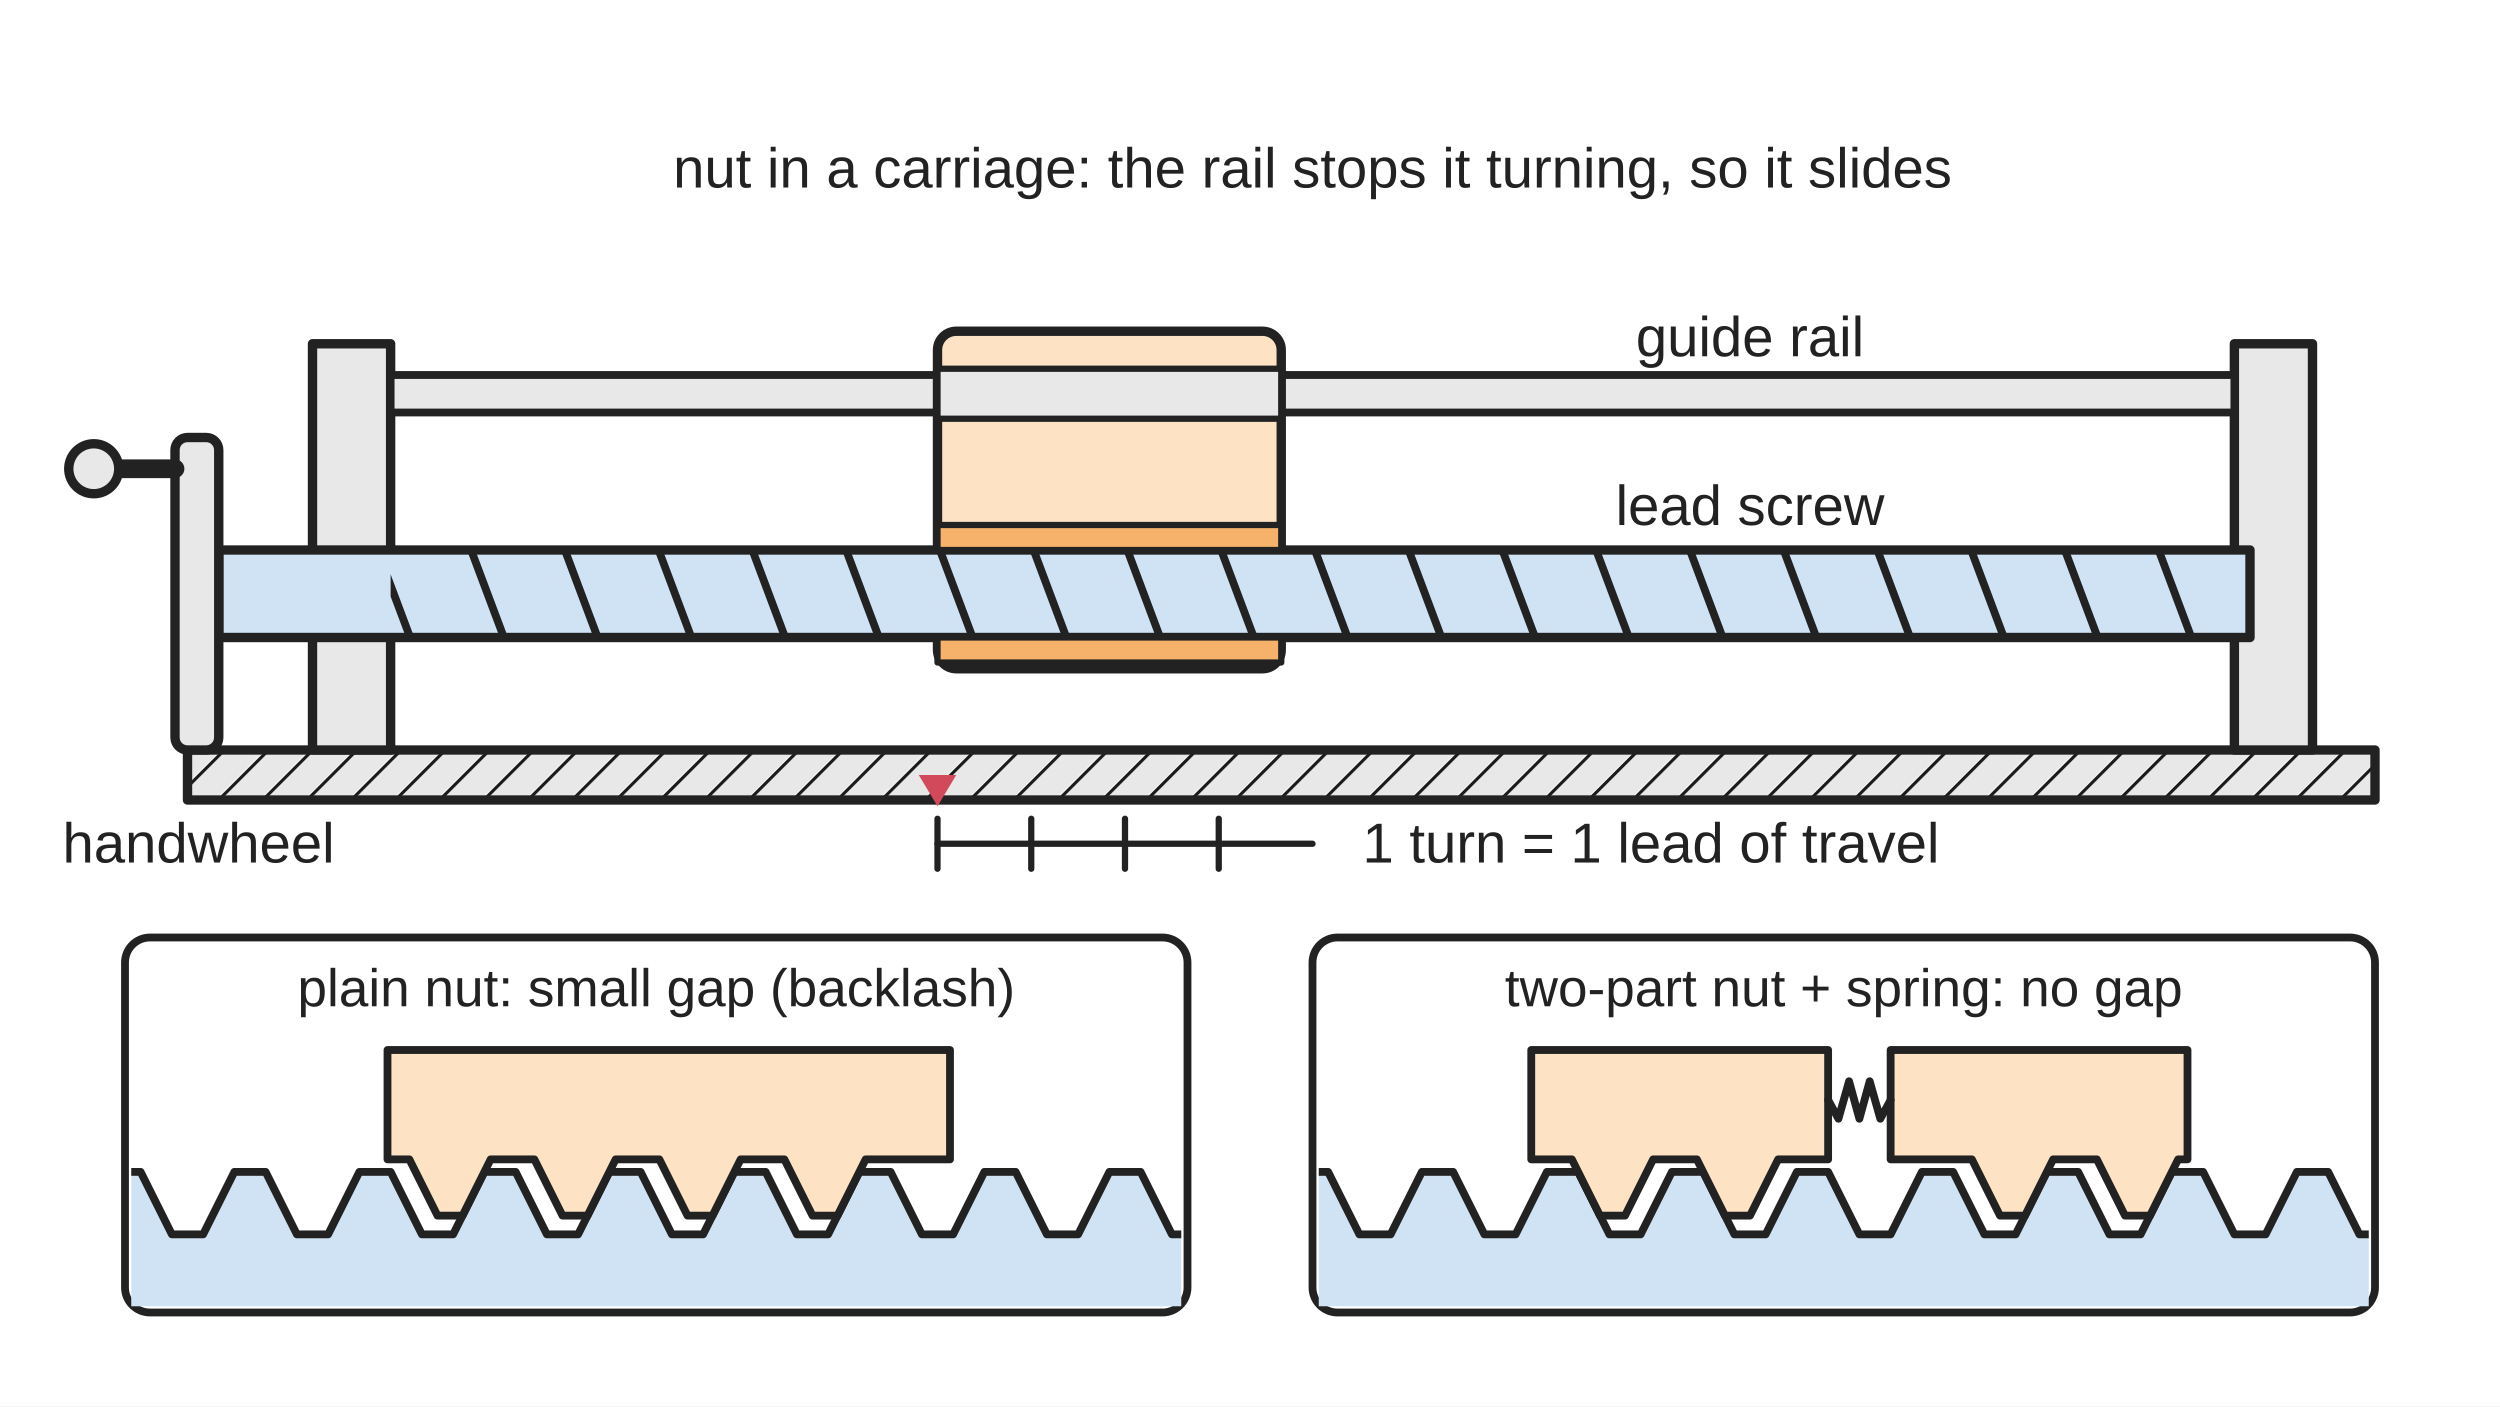
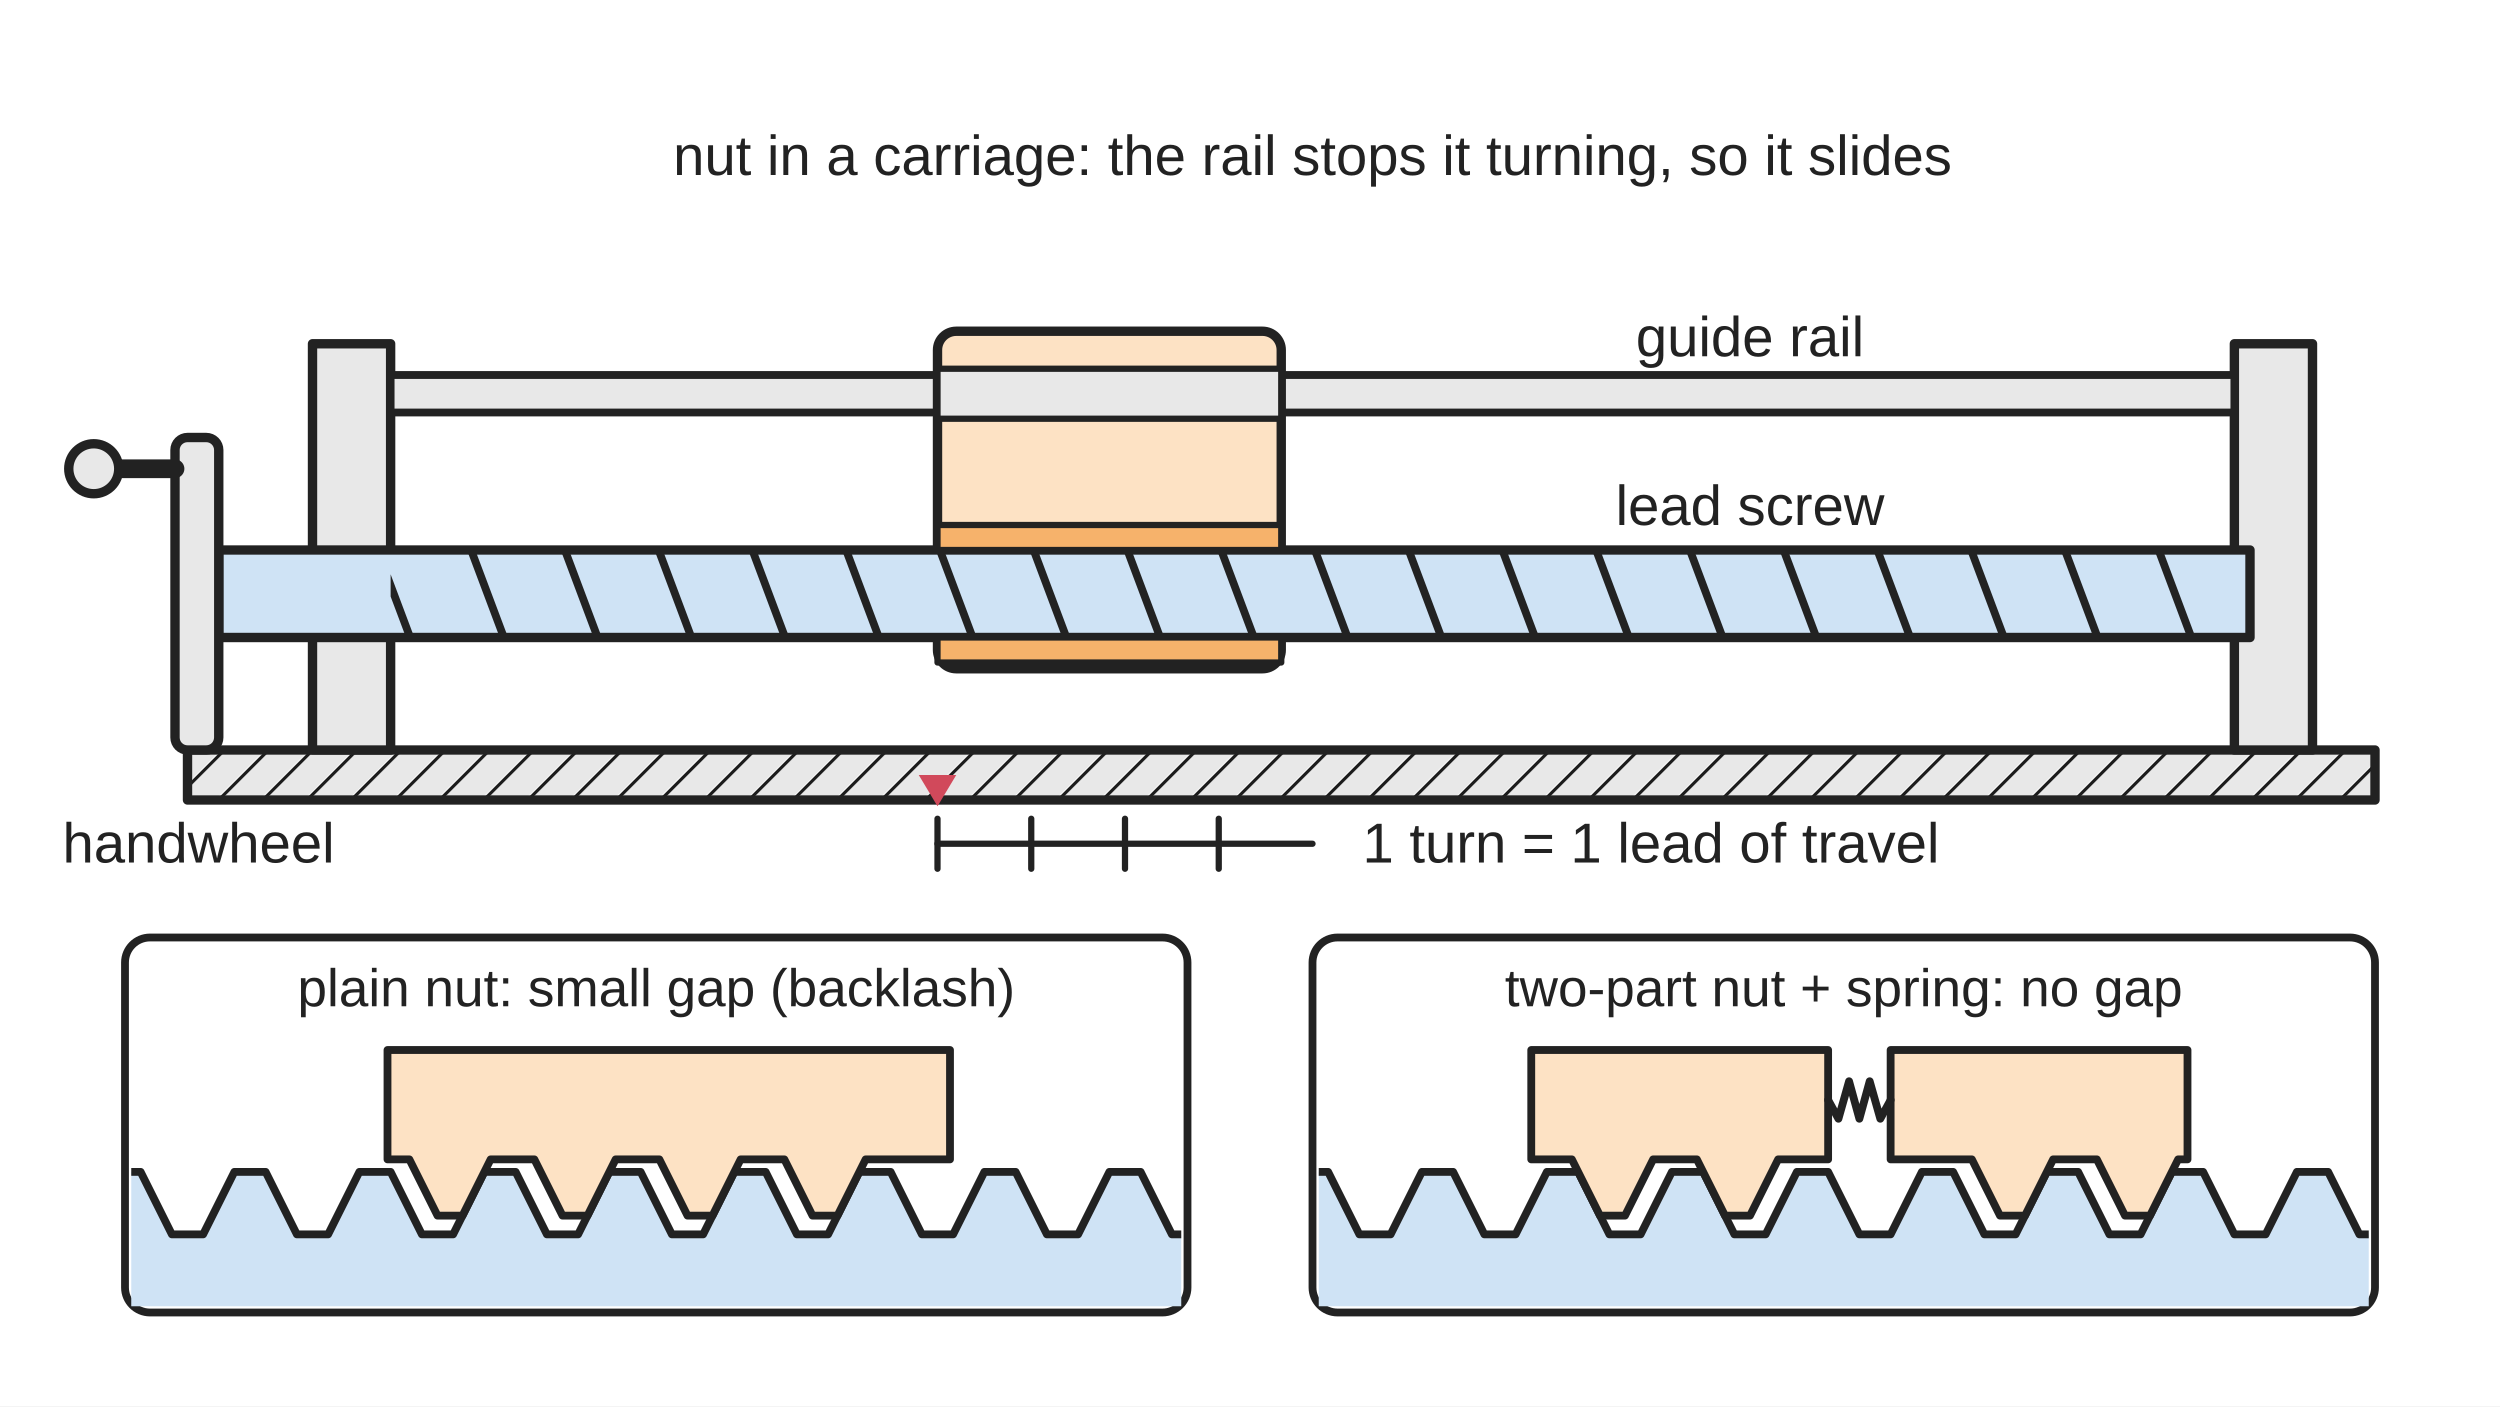
<svg xmlns="http://www.w3.org/2000/svg" viewBox="0 0 800 450" width="800" height="450" role="img">
  <rect width="800" height="450" fill="#ffffff" />
  <defs>
    <marker id="ah" viewBox="0 0 10 10" refX="8" refY="5" markerWidth="5" markerHeight="5" orient="auto-start-reverse">
      <path d="M0,0 L10,5 L0,10 z" fill="#d1495b" />
    </marker>
    <pattern id="hatch" width="10" height="10" patternUnits="userSpaceOnUse" patternTransform="rotate(45)">
      <rect width="10" height="10" fill="#e8e8e8" />
      <line x1="0" y1="0" x2="0" y2="10" stroke="#222" stroke-width="2" />
    </pattern>
    <clipPath id="sc">
      <rect x="125" y="176" width="590" height="28" />
    </clipPath>
    <clipPath id="p1">
      <rect x="42" y="302" width="336" height="116" />
    </clipPath>
    <clipPath id="p2">
      <rect x="422" y="302" width="336" height="116" />
    </clipPath>
  </defs>
  <g stroke-linejoin="round" stroke-linecap="round">
    <rect x="60" y="240" width="700" height="16" fill="url(#hatch)" stroke="#222" stroke-width="3" />
    <rect x="100" y="110" width="25" height="130" fill="#e8e8e8" stroke="#222" stroke-width="3" />
    <rect x="715" y="110" width="25" height="130" fill="#e8e8e8" stroke="#222" stroke-width="3" />
    <rect x="125" y="120" width="590" height="12" fill="#e8e8e8" stroke="#222" stroke-width="2.5" />
    <g>
      <animateTransform attributeName="transform" type="translate" values="0,0;0,0;0,0;0,0;0,0;1.1,0;3.8,0;8.1,0;13.7,0;20.4,0;28.1,0;36.4,0;45,0;53.6,0;61.9,0;69.6,0;76.3,0;81.9,0;86.2,0;88.9,0;90,0;90,0;90,0;90,0;90,0;89.5,0;87.8,0;85.2,0;81.5,0;77,0;71.7,0;65.8,0;59.3,0;52.5,0;45.6,0;38.6,0;31.7,0;25.2,0;19.2,0;13.8,0;9.1,0;5.3,0;2.5,0;0.7,0;0,0;0,0;0,0;0,0;0,0" keyTimes="0;0.021;0.042;0.062;0.083;0.104;0.125;0.146;0.167;0.188;0.208;0.229;0.25;0.271;0.292;0.312;0.333;0.354;0.375;0.396;0.417;0.438;0.458;0.479;0.5;0.521;0.542;0.562;0.583;0.604;0.625;0.646;0.667;0.688;0.708;0.729;0.75;0.771;0.792;0.812;0.833;0.854;0.875;0.896;0.917;0.938;0.958;0.979;1" dur="6s" repeatCount="indefinite" />
      <rect x="300" y="106" width="110" height="108" rx="6" fill="#fde2c4" stroke="#222" stroke-width="3" />
      <rect x="300" y="118" width="110" height="16" fill="#e8e8e8" stroke="#222" stroke-width="2" />
    </g>
    <rect x="70" y="176" width="650" height="28" fill="#cfe3f5" stroke="#222" stroke-width="3" />
    <g clip-path="url(#sc)">
      <g>
        <animateTransform attributeName="transform" type="translate" values="0,0;0,0;0,0;0,0;0,0;1.1,0;3.8,0;8.1,0;13.7,0;20.4,0;28.1,0;36.4,0;45,0;53.6,0;61.9,0;69.6,0;76.3,0;81.9,0;86.2,0;88.9,0;90,0;90,0;90,0;90,0;90,0;89.5,0;87.8,0;85.2,0;81.5,0;77,0;71.7,0;65.8,0;59.3,0;52.5,0;45.6,0;38.6,0;31.7,0;25.2,0;19.2,0;13.8,0;9.1,0;5.3,0;2.5,0;0.7,0;0,0;0,0;0,0;0,0;0,0" keyTimes="0;0.021;0.042;0.062;0.083;0.104;0.125;0.146;0.167;0.188;0.208;0.229;0.25;0.271;0.292;0.312;0.333;0.354;0.375;0.396;0.417;0.438;0.458;0.479;0.5;0.521;0.542;0.562;0.583;0.604;0.625;0.646;0.667;0.688;0.708;0.729;0.75;0.771;0.792;0.812;0.833;0.854;0.875;0.896;0.917;0.938;0.958;0.979;1" dur="6s" repeatCount="indefinite" />
        <line x1="30" y1="174" x2="42" y2="206" stroke="#222" stroke-width="2.5" />
        <line x1="60" y1="174" x2="72" y2="206" stroke="#222" stroke-width="2.5" />
        <line x1="90" y1="174" x2="102" y2="206" stroke="#222" stroke-width="2.5" />
        <line x1="120" y1="174" x2="132" y2="206" stroke="#222" stroke-width="2.5" />
        <line x1="150" y1="174" x2="162" y2="206" stroke="#222" stroke-width="2.5" />
        <line x1="180" y1="174" x2="192" y2="206" stroke="#222" stroke-width="2.5" />
        <line x1="210" y1="174" x2="222" y2="206" stroke="#222" stroke-width="2.5" />
        <line x1="240" y1="174" x2="252" y2="206" stroke="#222" stroke-width="2.5" />
        <line x1="270" y1="174" x2="282" y2="206" stroke="#222" stroke-width="2.5" />
        <line x1="300" y1="174" x2="312" y2="206" stroke="#222" stroke-width="2.5" />
        <line x1="330" y1="174" x2="342" y2="206" stroke="#222" stroke-width="2.5" />
        <line x1="360" y1="174" x2="372" y2="206" stroke="#222" stroke-width="2.5" />
        <line x1="390" y1="174" x2="402" y2="206" stroke="#222" stroke-width="2.5" />
        <line x1="420" y1="174" x2="432" y2="206" stroke="#222" stroke-width="2.5" />
        <line x1="450" y1="174" x2="462" y2="206" stroke="#222" stroke-width="2.5" />
        <line x1="480" y1="174" x2="492" y2="206" stroke="#222" stroke-width="2.5" />
        <line x1="510" y1="174" x2="522" y2="206" stroke="#222" stroke-width="2.5" />
        <line x1="540" y1="174" x2="552" y2="206" stroke="#222" stroke-width="2.5" />
        <line x1="570" y1="174" x2="582" y2="206" stroke="#222" stroke-width="2.5" />
        <line x1="600" y1="174" x2="612" y2="206" stroke="#222" stroke-width="2.5" />
        <line x1="630" y1="174" x2="642" y2="206" stroke="#222" stroke-width="2.5" />
        <line x1="660" y1="174" x2="672" y2="206" stroke="#222" stroke-width="2.5" />
        <line x1="690" y1="174" x2="702" y2="206" stroke="#222" stroke-width="2.5" />
        <line x1="720" y1="174" x2="732" y2="206" stroke="#222" stroke-width="2.5" />
        <line x1="750" y1="174" x2="762" y2="206" stroke="#222" stroke-width="2.5" />
      </g>
    </g>
    <g>
      <animateTransform attributeName="transform" type="translate" values="0,0;0,0;0,0;0,0;0,0;1.1,0;3.8,0;8.1,0;13.7,0;20.4,0;28.1,0;36.4,0;45,0;53.6,0;61.9,0;69.6,0;76.3,0;81.9,0;86.2,0;88.9,0;90,0;90,0;90,0;90,0;90,0;89.5,0;87.8,0;85.2,0;81.5,0;77,0;71.7,0;65.8,0;59.3,0;52.5,0;45.6,0;38.6,0;31.7,0;25.2,0;19.2,0;13.8,0;9.1,0;5.3,0;2.5,0;0.7,0;0,0;0,0;0,0;0,0;0,0" keyTimes="0;0.021;0.042;0.062;0.083;0.104;0.125;0.146;0.167;0.188;0.208;0.229;0.25;0.271;0.292;0.312;0.333;0.354;0.375;0.396;0.417;0.438;0.458;0.479;0.5;0.521;0.542;0.562;0.583;0.604;0.625;0.646;0.667;0.688;0.708;0.729;0.75;0.771;0.792;0.812;0.833;0.854;0.875;0.896;0.917;0.938;0.958;0.979;1" dur="6s" repeatCount="indefinite" />
      <rect x="300" y="168" width="110" height="8" fill="#f6b26b" stroke="#222" stroke-width="2" />
      <rect x="300" y="204" width="110" height="8" fill="#f6b26b" stroke="#222" stroke-width="2" />
    </g>
    <rect x="56" y="140" width="14" height="100" rx="4" fill="#e8e8e8" stroke="#222" stroke-width="3" />
    <g transform="translate(0,-40)">
      <animateTransform attributeName="transform" type="translate" values="0,-40;0,-40;0,-40;0,-39.6;0,-38;0,-33.7;0,-25.4;0,-12.1;0,5.3;0,23.7;0,37.1;0,39;0,25.6;0,0;0,-26.7;0,-39.9;0,-30.5;0,-2.6;0,27.2;0,40;0,27.2;0,-2.6;0,-30.5;0,-39.9;0,-26.7;0,0;0,25.6;0,39;0,37.1;0,23.7;0,5.3;0,-12.1;0,-25.4;0,-33.7;0,-38;0,-39.6;0,-40;0,-40;0,-40;0,-40;0,-39.6;0,-38;0,-33.7;0,-25.4;0,-12.1;0,5.3;0,23.7;0,37.1;0,39;0,25.6;0,0;0,-26.7;0,-39.9;0,-30.5;0,-2.6;0,27.2;0,40;0,27.2;0,-2.6;0,-30.5;0,-39.9;0,-26.7;0,0;0,25.6;0,39;0,37.1;0,23.7;0,5.3;0,-12.1;0,-25.4;0,-33.7;0,-38;0,-39.6;0,-40;0,-40;0,-40" keyTimes="0;0.08;0.089;0.099;0.108;0.118;0.127;0.137;0.146;0.156;0.165;0.174;0.184;0.193;0.203;0.212;0.222;0.231;0.241;0.25;0.259;0.269;0.278;0.288;0.297;0.307;0.316;0.326;0.335;0.344;0.354;0.363;0.373;0.382;0.392;0.401;0.411;0.42;0.5;0.512;0.523;0.535;0.547;0.558;0.57;0.582;0.593;0.605;0.617;0.628;0.64;0.652;0.663;0.675;0.687;0.698;0.71;0.722;0.733;0.745;0.757;0.768;0.78;0.792;0.803;0.815;0.827;0.838;0.85;0.862;0.873;0.885;0.897;0.908;0.92;1" dur="6s" repeatCount="indefinite" />
      <line x1="56" y1="190" x2="34" y2="190" stroke="#222" stroke-width="6" />
      <circle cx="30" cy="190" r="8" fill="#e8e8e8" stroke="#222" stroke-width="3" />
    </g>
    <line x1="300" y1="270" x2="420" y2="270" stroke="#222" stroke-width="2" />
    <line x1="300" y1="262" x2="300" y2="278" stroke="#222" stroke-width="2" />
    <line x1="330" y1="262" x2="330" y2="278" stroke="#222" stroke-width="2" />
    <line x1="360" y1="262" x2="360" y2="278" stroke="#222" stroke-width="2" />
    <line x1="390" y1="262" x2="390" y2="278" stroke="#222" stroke-width="2" />
    <g>
      <animateTransform attributeName="transform" type="translate" values="0,0;0,0;0,0;0,0;0,0;1.1,0;3.8,0;8.1,0;13.7,0;20.4,0;28.1,0;36.4,0;45,0;53.6,0;61.9,0;69.6,0;76.3,0;81.9,0;86.2,0;88.9,0;90,0;90,0;90,0;90,0;90,0;89.5,0;87.8,0;85.2,0;81.5,0;77,0;71.7,0;65.8,0;59.3,0;52.5,0;45.6,0;38.6,0;31.7,0;25.2,0;19.2,0;13.8,0;9.1,0;5.3,0;2.5,0;0.7,0;0,0;0,0;0,0;0,0;0,0" keyTimes="0;0.021;0.042;0.062;0.083;0.104;0.125;0.146;0.167;0.188;0.208;0.229;0.25;0.271;0.292;0.312;0.333;0.354;0.375;0.396;0.417;0.438;0.458;0.479;0.5;0.521;0.542;0.562;0.583;0.604;0.625;0.646;0.667;0.688;0.708;0.729;0.75;0.771;0.792;0.812;0.833;0.854;0.875;0.896;0.917;0.938;0.958;0.979;1" dur="6s" repeatCount="indefinite" />
      <path d="M300,258 l-6,-10 h12 z" fill="#d1495b" />
    </g>
    <rect x="40" y="300" width="340" height="120" rx="8" fill="#ffffff" stroke="#222" stroke-width="2.5" />
    <rect x="420" y="300" width="340" height="120" rx="8" fill="#ffffff" stroke="#222" stroke-width="2.5" />
    <g clip-path="url(#p1)">
      <g transform="translate(0,0)">
        <animateTransform attributeName="transform" type="translate" values="0,0;0,0;0,0;0,0;0,0;0.5,0;1.7,0;3.6,0;6.1,0;9.1,0;12.5,0;16.2,0;20,0;23.8,0;27.5,0;30.9,0;33.9,0;36.4,0;38.3,0;39.5,0;40,0;40,0;40,0;40,0;40,0;39.8,0;39,0;37.9,0;36.2,0;34.2,0;31.9,0;29.2,0;26.4,0;23.4,0;20.2,0;17.1,0;14.1,0;11.2,0;8.5,0;6.1,0;4.1,0;2.4,0;1.1,0;0.3,0;0,0;0,0;0,0;0,0;0,0" keyTimes="0;0.021;0.042;0.062;0.083;0.104;0.125;0.146;0.167;0.188;0.208;0.229;0.25;0.271;0.292;0.312;0.333;0.354;0.375;0.396;0.417;0.438;0.458;0.479;0.5;0.521;0.542;0.562;0.583;0.604;0.625;0.646;0.667;0.688;0.708;0.729;0.75;0.771;0.792;0.812;0.833;0.854;0.875;0.896;0.917;0.938;0.958;0.979;1" dur="6s" repeatCount="indefinite" />
        <polygon points="-20,395 -15,395 -5,375 5,375 15,395 25,395 35,375 45,375 55,395 65,395 75,375 85,375 95,395 105,395 115,375 125,375 135,395 145,395 155,375 165,375 175,395 185,395 195,375 205,375 215,395 225,395 235,375 245,375 255,395 265,395 275,375 285,375 295,395 305,395 315,375 325,375 335,395 345,395 355,375 365,375 375,395 385,395 395,375 405,375 415,395 440,395 440,435 -20,435" fill="#cfe3f5" stroke="#222" stroke-width="2.5" />
      </g>
      <g transform="translate(4,0)">
        <animateTransform attributeName="transform" type="translate" values="4,0;4,0;4,0;4,0;4,0;4,0;4,0;4,0;4,0;5.1,0;8.5,0;12.2,0;16,0;19.8,0;23.5,0;26.9,0;29.9,0;32.4,0;34.3,0;35.5,0;36,0;36,0;36,0;36,0;36,0;36,0;36,0;36,0;36,0;36,0;35.9,0;33.2,0;30.4,0;27.4,0;24.2,0;21.1,0;18.1,0;15.2,0;12.5,0;10.1,0;8.1,0;6.4,0;5.1,0;4.3,0;4,0;4,0;4,0;4,0;4,0" keyTimes="0;0.021;0.042;0.062;0.083;0.104;0.125;0.146;0.167;0.188;0.208;0.229;0.25;0.271;0.292;0.312;0.333;0.354;0.375;0.396;0.417;0.438;0.458;0.479;0.5;0.521;0.542;0.562;0.583;0.604;0.625;0.646;0.667;0.688;0.708;0.729;0.75;0.771;0.792;0.812;0.833;0.854;0.875;0.896;0.917;0.938;0.958;0.979;1" dur="6s" repeatCount="indefinite" />
        <polygon points="120,336 300,336 300,371 273,371 264,389 256,389 247,371 233,371 224,389 216,389 207,371 193,371 184,389 176,389 167,371 153,371 144,389 136,389 127,371 120,371" fill="#fde2c4" stroke="#222" stroke-width="2.5" />
      </g>
    </g>
    <g clip-path="url(#p2)">
      <g transform="translate(0,0)">
        <animateTransform attributeName="transform" type="translate" values="0,0;0,0;0,0;0,0;0,0;0.5,0;1.7,0;3.6,0;6.1,0;9.1,0;12.5,0;16.2,0;20,0;23.8,0;27.5,0;30.9,0;33.9,0;36.4,0;38.3,0;39.5,0;40,0;40,0;40,0;40,0;40,0;39.8,0;39,0;37.9,0;36.2,0;34.2,0;31.9,0;29.2,0;26.4,0;23.4,0;20.2,0;17.1,0;14.1,0;11.2,0;8.5,0;6.1,0;4.1,0;2.4,0;1.1,0;0.3,0;0,0;0,0;0,0;0,0;0,0" keyTimes="0;0.021;0.042;0.062;0.083;0.104;0.125;0.146;0.167;0.188;0.208;0.229;0.25;0.271;0.292;0.312;0.333;0.354;0.375;0.396;0.417;0.438;0.458;0.479;0.5;0.521;0.542;0.562;0.583;0.604;0.625;0.646;0.667;0.688;0.708;0.729;0.75;0.771;0.792;0.812;0.833;0.854;0.875;0.896;0.917;0.938;0.958;0.979;1" dur="6s" repeatCount="indefinite" />
        <polygon points="360,395 365,395 375,375 385,375 395,395 405,395 415,375 425,375 435,395 445,395 455,375 465,375 475,395 485,395 495,375 505,375 515,395 525,395 535,375 545,375 555,395 565,395 575,375 585,375 595,395 605,395 615,375 625,375 635,395 645,395 655,375 665,375 675,395 685,395 695,375 705,375 715,395 725,395 735,375 745,375 755,395 765,395 775,375 785,375 795,395 820,395 820,435 360,435" fill="#cfe3f5" stroke="#222" stroke-width="2.5" />
      </g>
      <g transform="translate(0,0)">
        <animateTransform attributeName="transform" type="translate" values="0,0;0,0;0,0;0,0;0,0;0.5,0;1.7,0;3.6,0;6.1,0;9.1,0;12.5,0;16.2,0;20,0;23.8,0;27.5,0;30.9,0;33.9,0;36.4,0;38.3,0;39.5,0;40,0;40,0;40,0;40,0;40,0;39.8,0;39,0;37.9,0;36.2,0;34.2,0;31.9,0;29.2,0;26.4,0;23.4,0;20.2,0;17.1,0;14.1,0;11.2,0;8.5,0;6.1,0;4.1,0;2.4,0;1.1,0;0.3,0;0,0;0,0;0,0;0,0;0,0" keyTimes="0;0.021;0.042;0.062;0.083;0.104;0.125;0.146;0.167;0.188;0.208;0.229;0.25;0.271;0.292;0.312;0.333;0.354;0.375;0.396;0.417;0.438;0.458;0.479;0.5;0.521;0.542;0.562;0.583;0.604;0.625;0.646;0.667;0.688;0.708;0.729;0.75;0.771;0.792;0.812;0.833;0.854;0.875;0.896;0.917;0.938;0.958;0.979;1" dur="6s" repeatCount="indefinite" />
        <polygon points="490,336 585,336 585,371 569.0,371 560.0,389 552.0,389 543.0,371 529.0,371 520.0,389 512.0,389 503.0,371 490,371" fill="#fde2c4" stroke="#222" stroke-width="2.5" />
        <polygon points="605,336 700,336 700,371 697.0,371 688.0,389 680.0,389 671.0,371 657.0,371 648.0,389 640.0,389 631.0,371 605,371" fill="#fde2c4" stroke="#222" stroke-width="2.5" />
        <polyline points="585,352 588.3,358 591.7,346 595,358 598.3,346 601.7,358 605,352" fill="none" stroke="#222" stroke-width="2.5" />
      </g>
    </g>
  </g>
  <g font-family="Arial, Helvetica, sans-serif" font-size="18" fill="#222">
-     <text x="420" y="60" text-anchor="middle">nut in a carriage: the rail stops it turning, so it slides</text>
+     <text x="420" y="56" text-anchor="middle">nut in a carriage: the rail stops it turning, so it slides</text>
    <text x="560" y="168" text-anchor="middle">lead screw</text>
    <text x="560" y="114" text-anchor="middle">guide rail</text>
    <text x="20" y="276">handwheel</text>
    <text x="436" y="276">1 turn = 1 lead of travel</text>
    <text x="210" y="322" text-anchor="middle" font-size="17">plain nut: small gap (backlash)</text>
    <text x="590" y="322" text-anchor="middle" font-size="17">two-part nut + spring: no gap</text>
  </g>
</svg>
